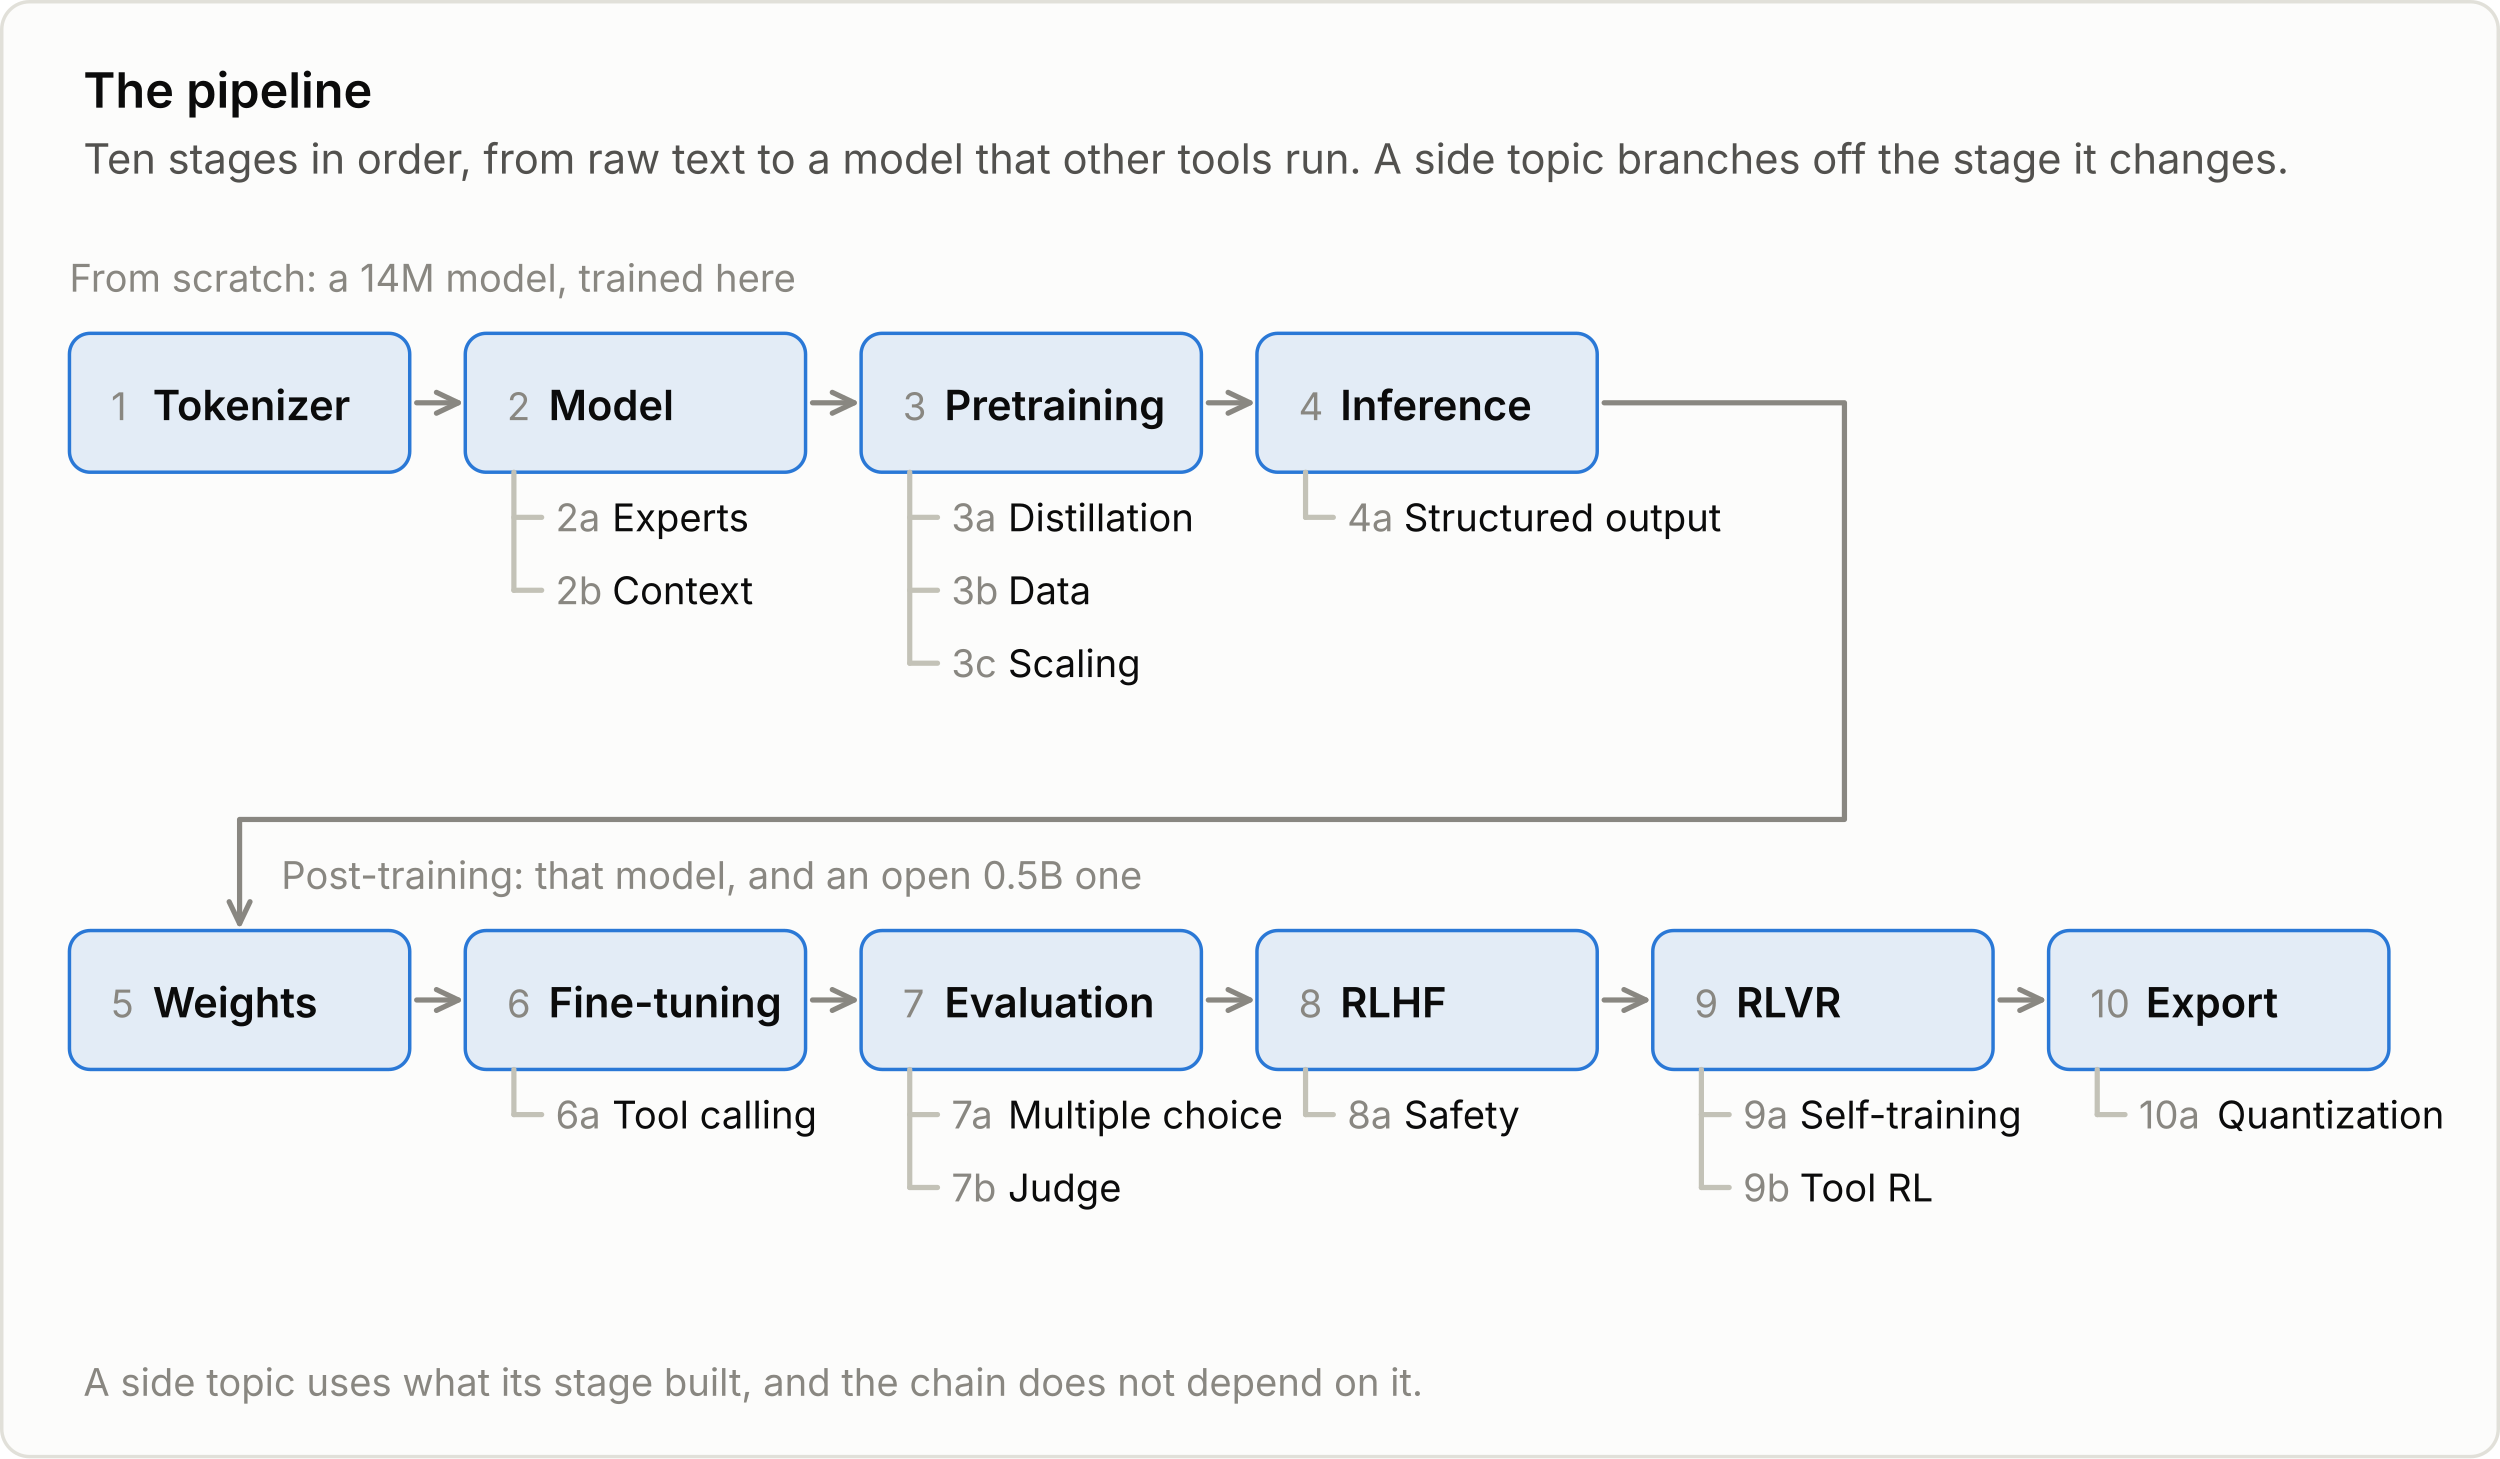
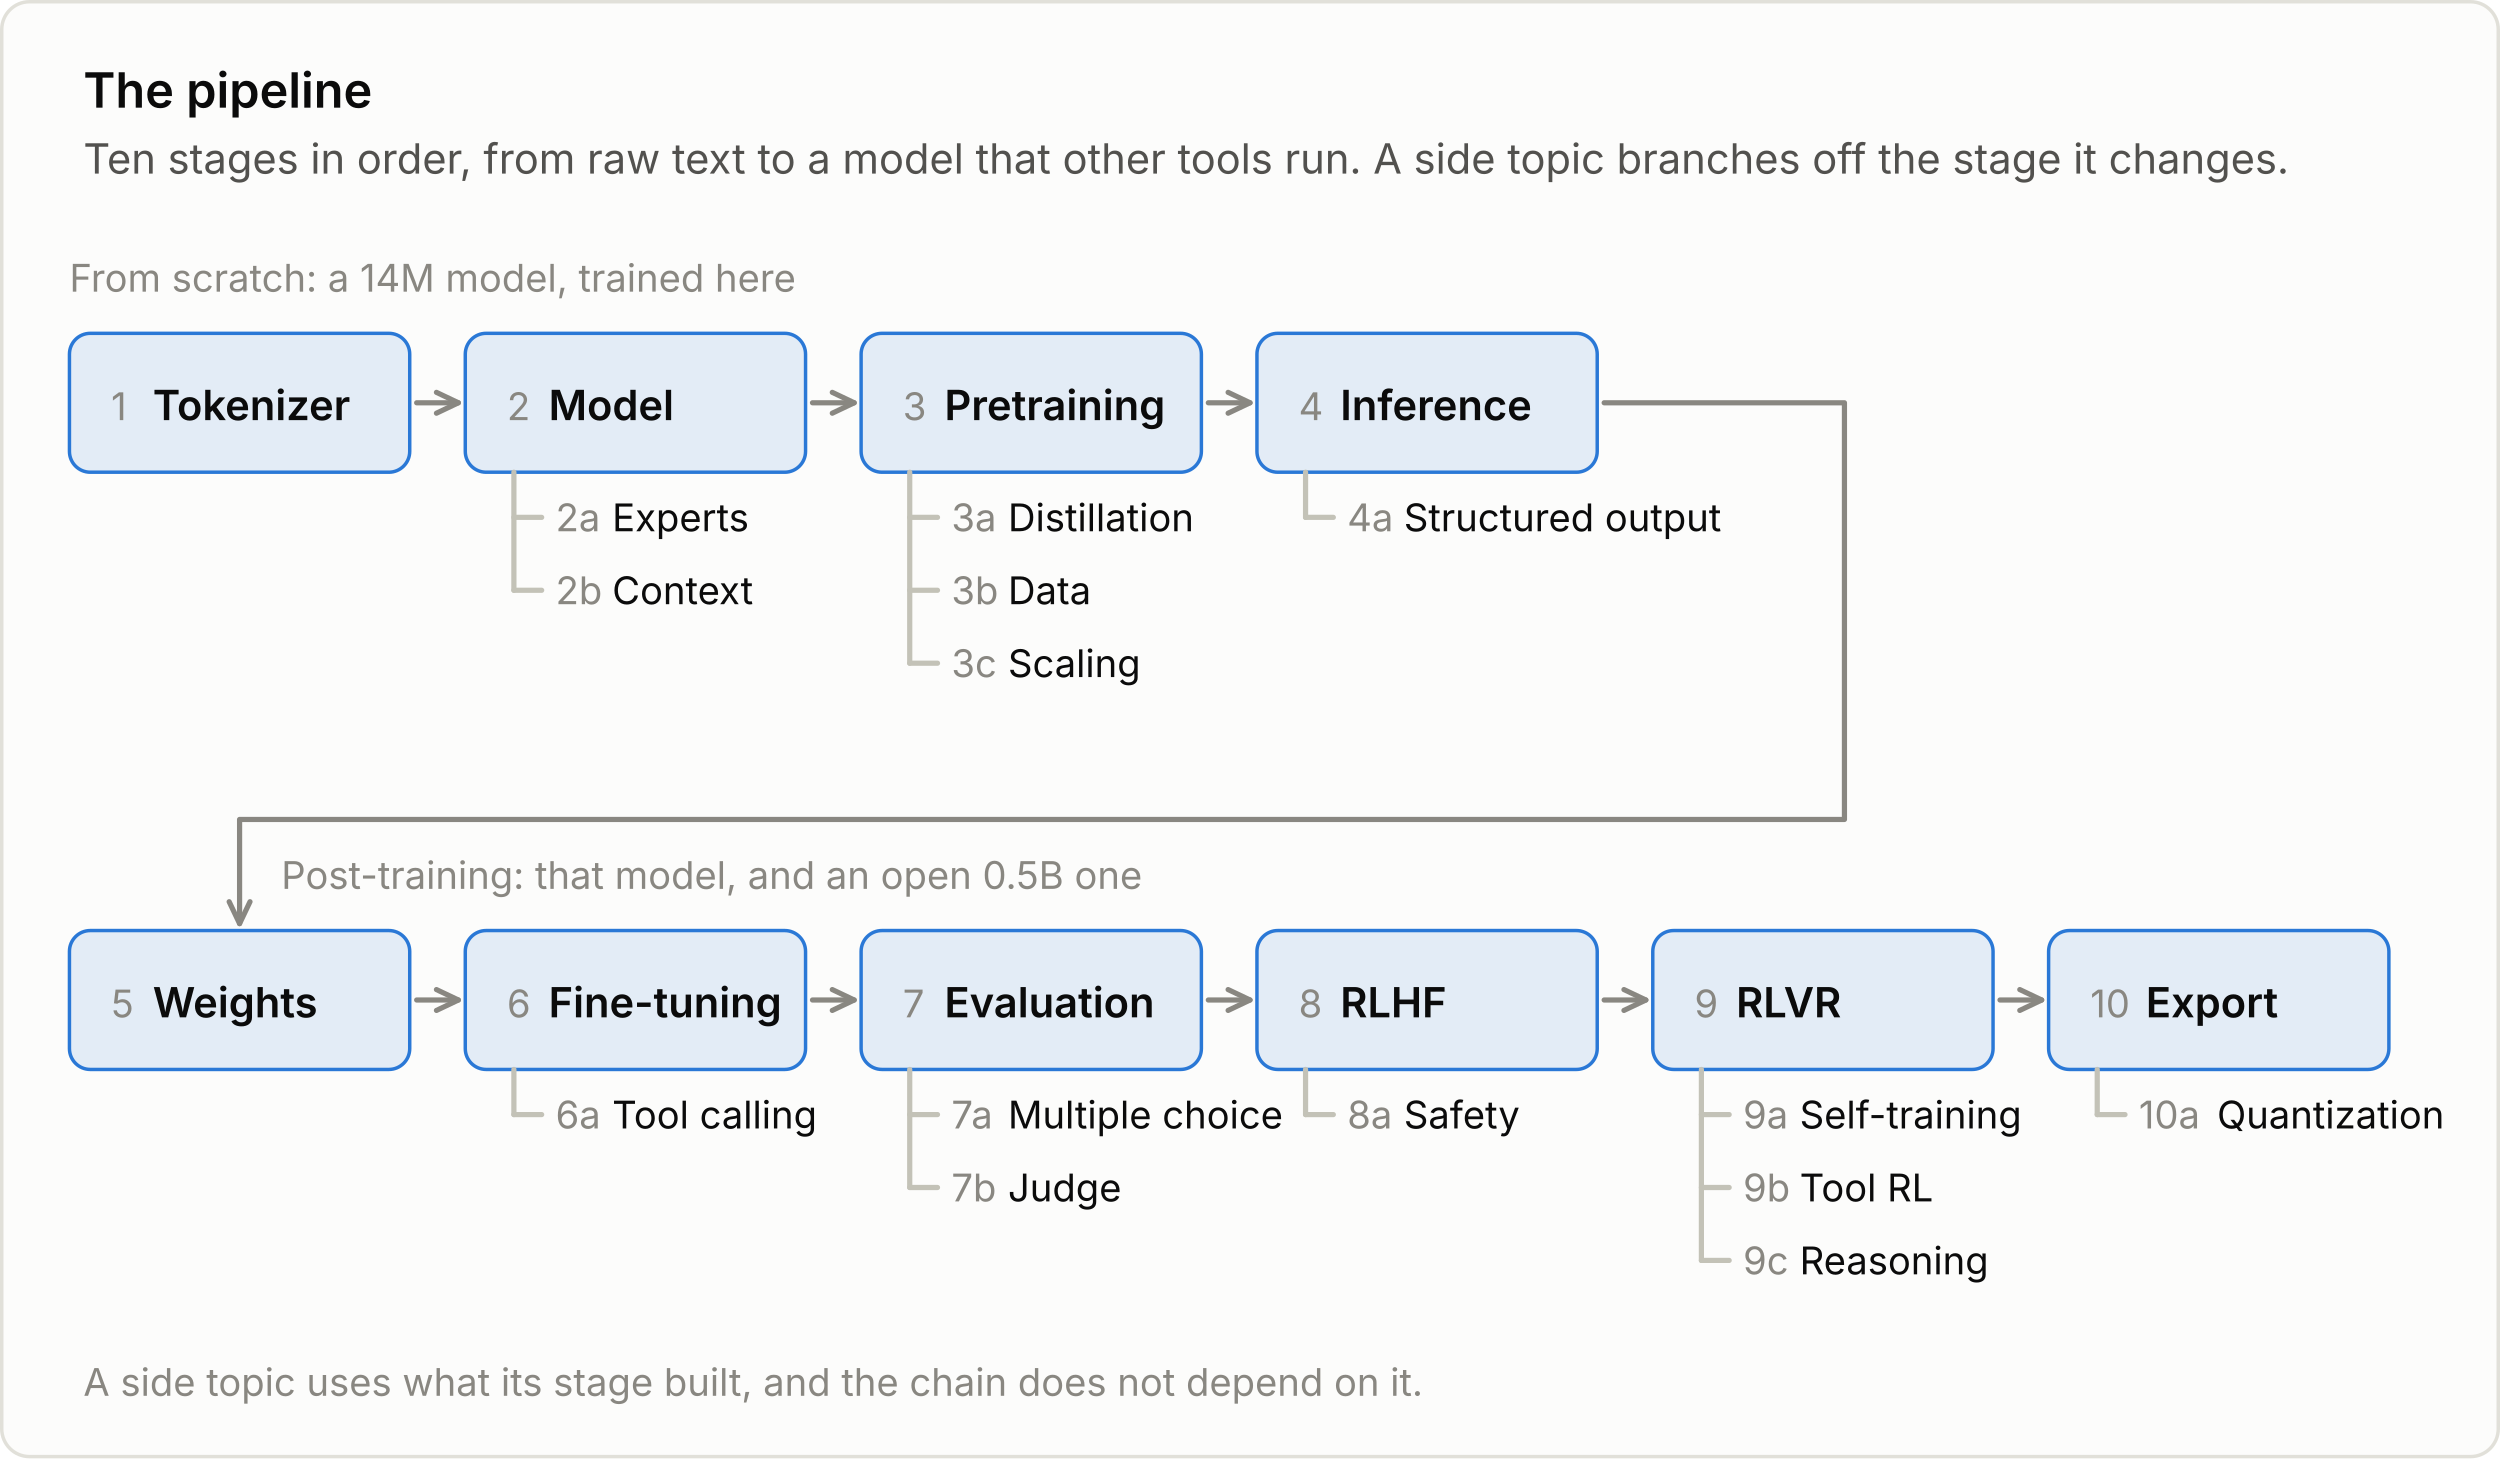
<svg xmlns="http://www.w3.org/2000/svg" width="720" height="420" viewBox="0 0 720 420" role="img">
  <style>text{font-family:system-ui,-apple-system,'Segoe UI',sans-serif}.f-surface{fill:#fcfcfb}.s-surface{stroke:#fcfcfb}.f-ink{fill:#0b0b0b}.s-ink{stroke:#0b0b0b}.f-ink2{fill:#52514e}.s-ink2{stroke:#52514e}.f-muted{fill:#898781}.s-muted{stroke:#898781}.f-grid{fill:#e1e0d9}.s-grid{stroke:#e1e0d9}.f-axis{fill:#c3c2b7}.s-axis{stroke:#c3c2b7}.f-s1{fill:#2a78d6}.s-s1{stroke:#2a78d6}.f-s2{fill:#eb6834}.s-s2{stroke:#eb6834}.f-s3{fill:#1baf7a}.s-s3{stroke:#1baf7a}@media(prefers-color-scheme:dark){.f-surface{fill:#1a1a19}.s-surface{stroke:#1a1a19}.f-ink{fill:#f0efec}.s-ink{stroke:#f0efec}.f-ink2{fill:#c3c2b7}.s-ink2{stroke:#c3c2b7}.f-muted{fill:#898781}.s-muted{stroke:#898781}.f-grid{fill:#2c2c2a}.s-grid{stroke:#2c2c2a}.f-axis{fill:#383835}.s-axis{stroke:#383835}.f-s1{fill:#3987e5}.s-s1{stroke:#3987e5}.f-s2{fill:#d95926}.s-s2{stroke:#d95926}.f-s3{fill:#199e70}.s-s3{stroke:#199e70}}</style>
  <rect class="f-surface s-grid" x="0.5" y="0.5" width="719" height="419" rx="8" stroke-width="1" />
  <text class="f-ink" x="24" y="31" font-size="14" text-anchor="start" font-weight="600">The pipeline</text>
  <text class="f-ink2" x="24" y="50" font-size="12" text-anchor="start">Ten stages in order, from raw text to a model that other tools run. A side topic branches off the stage it changes.</text>
  <text class="f-muted" x="20" y="84" font-size="11" text-anchor="start">From scratch: a 14M model, trained here</text>
  <rect class="f-s1 s-s1" x="20" y="96" width="98" height="40" rx="6" stroke-width="1" fill-opacity="0.12" />
  <text class="f-muted" x="32" y="121" font-size="11" text-anchor="start">1</text>
  <text class="f-ink" x="44" y="121" font-size="12" text-anchor="start" font-weight="600">Tokenizer</text>
  <rect class="f-s1 s-s1" x="134" y="96" width="98" height="40" rx="6" stroke-width="1" fill-opacity="0.12" />
  <text class="f-muted" x="146" y="121" font-size="11" text-anchor="start">2</text>
  <text class="f-ink" x="158" y="121" font-size="12" text-anchor="start" font-weight="600">Model</text>
  <path class="s-muted " d="M120 116 L132 116" fill="none" stroke-width="1.5" stroke-linejoin="round" stroke-linecap="round" />
  <path class="s-muted " d="M125.7 113 L132 116 L125.7 119" fill="none" stroke-width="1.5" stroke-linejoin="round" stroke-linecap="round" />
  <line class="s-axis" x1="148" y1="136" x2="148" y2="170" stroke-width="1.5" stroke-linecap="round" />
  <line class="s-axis" x1="148" y1="149" x2="156" y2="149" stroke-width="1.5" stroke-linecap="round" />
  <text class="f-muted" x="160" y="153" font-size="11" text-anchor="start">2a</text>
  <text class="f-ink" x="176.3" y="153" font-size="11" text-anchor="start">Experts</text>
  <line class="s-axis" x1="148" y1="170" x2="156" y2="170" stroke-width="1.5" stroke-linecap="round" />
  <text class="f-muted" x="160" y="174" font-size="11" text-anchor="start">2b</text>
  <text class="f-ink" x="176.3" y="174" font-size="11" text-anchor="start">Context</text>
  <rect class="f-s1 s-s1" x="248" y="96" width="98" height="40" rx="6" stroke-width="1" fill-opacity="0.12" />
  <text class="f-muted" x="260" y="121" font-size="11" text-anchor="start">3</text>
  <text class="f-ink" x="272" y="121" font-size="12" text-anchor="start" font-weight="600">Pretraining</text>
  <path class="s-muted " d="M234 116 L246 116" fill="none" stroke-width="1.5" stroke-linejoin="round" stroke-linecap="round" />
  <path class="s-muted " d="M239.7 113 L246 116 L239.7 119" fill="none" stroke-width="1.5" stroke-linejoin="round" stroke-linecap="round" />
  <line class="s-axis" x1="262" y1="136" x2="262" y2="191" stroke-width="1.5" stroke-linecap="round" />
  <line class="s-axis" x1="262" y1="149" x2="270" y2="149" stroke-width="1.5" stroke-linecap="round" />
  <text class="f-muted" x="274" y="153" font-size="11" text-anchor="start">3a</text>
  <text class="f-ink" x="290.3" y="153" font-size="11" text-anchor="start">Distillation</text>
  <line class="s-axis" x1="262" y1="170" x2="270" y2="170" stroke-width="1.5" stroke-linecap="round" />
  <text class="f-muted" x="274" y="174" font-size="11" text-anchor="start">3b</text>
  <text class="f-ink" x="290.3" y="174" font-size="11" text-anchor="start">Data</text>
  <line class="s-axis" x1="262" y1="191" x2="270" y2="191" stroke-width="1.5" stroke-linecap="round" />
  <text class="f-muted" x="274" y="195" font-size="11" text-anchor="start">3c</text>
  <text class="f-ink" x="290.3" y="195" font-size="11" text-anchor="start">Scaling</text>
  <rect class="f-s1 s-s1" x="362" y="96" width="98" height="40" rx="6" stroke-width="1" fill-opacity="0.12" />
  <text class="f-muted" x="374" y="121" font-size="11" text-anchor="start">4</text>
  <text class="f-ink" x="386" y="121" font-size="12" text-anchor="start" font-weight="600">Inference</text>
  <path class="s-muted " d="M348 116 L360 116" fill="none" stroke-width="1.5" stroke-linejoin="round" stroke-linecap="round" />
  <path class="s-muted " d="M353.7 113 L360 116 L353.7 119" fill="none" stroke-width="1.5" stroke-linejoin="round" stroke-linecap="round" />
  <line class="s-axis" x1="376" y1="136" x2="376" y2="149" stroke-width="1.5" stroke-linecap="round" />
  <line class="s-axis" x1="376" y1="149" x2="384" y2="149" stroke-width="1.5" stroke-linecap="round" />
  <text class="f-muted" x="388" y="153" font-size="11" text-anchor="start">4a</text>
  <text class="f-ink" x="404.3" y="153" font-size="11" text-anchor="start">Structured output</text>
  <text class="f-muted" x="81" y="256" font-size="11" text-anchor="start">Post-training: that model, and an open 0.5B one</text>
  <rect class="f-s1 s-s1" x="20" y="268" width="98" height="40" rx="6" stroke-width="1" fill-opacity="0.12" />
  <text class="f-muted" x="32" y="293" font-size="11" text-anchor="start">5</text>
  <text class="f-ink" x="44" y="293" font-size="12" text-anchor="start" font-weight="600">Weights</text>
  <rect class="f-s1 s-s1" x="134" y="268" width="98" height="40" rx="6" stroke-width="1" fill-opacity="0.12" />
  <text class="f-muted" x="146" y="293" font-size="11" text-anchor="start">6</text>
  <text class="f-ink" x="158" y="293" font-size="12" text-anchor="start" font-weight="600">Fine-tuning</text>
  <path class="s-muted " d="M120 288 L132 288" fill="none" stroke-width="1.5" stroke-linejoin="round" stroke-linecap="round" />
  <path class="s-muted " d="M125.7 285 L132 288 L125.7 291" fill="none" stroke-width="1.5" stroke-linejoin="round" stroke-linecap="round" />
  <line class="s-axis" x1="148" y1="308" x2="148" y2="321" stroke-width="1.5" stroke-linecap="round" />
  <line class="s-axis" x1="148" y1="321" x2="156" y2="321" stroke-width="1.5" stroke-linecap="round" />
  <text class="f-muted" x="160" y="325" font-size="11" text-anchor="start">6a</text>
  <text class="f-ink" x="176.3" y="325" font-size="11" text-anchor="start">Tool calling</text>
  <rect class="f-s1 s-s1" x="248" y="268" width="98" height="40" rx="6" stroke-width="1" fill-opacity="0.12" />
  <text class="f-muted" x="260" y="293" font-size="11" text-anchor="start">7</text>
  <text class="f-ink" x="272" y="293" font-size="12" text-anchor="start" font-weight="600">Evaluation</text>
  <path class="s-muted " d="M234 288 L246 288" fill="none" stroke-width="1.5" stroke-linejoin="round" stroke-linecap="round" />
  <path class="s-muted " d="M239.7 285 L246 288 L239.7 291" fill="none" stroke-width="1.5" stroke-linejoin="round" stroke-linecap="round" />
  <line class="s-axis" x1="262" y1="308" x2="262" y2="342" stroke-width="1.5" stroke-linecap="round" />
  <line class="s-axis" x1="262" y1="321" x2="270" y2="321" stroke-width="1.5" stroke-linecap="round" />
  <text class="f-muted" x="274" y="325" font-size="11" text-anchor="start">7a</text>
  <text class="f-ink" x="290.3" y="325" font-size="11" text-anchor="start">Multiple choice</text>
  <line class="s-axis" x1="262" y1="342" x2="270" y2="342" stroke-width="1.5" stroke-linecap="round" />
  <text class="f-muted" x="274" y="346" font-size="11" text-anchor="start">7b</text>
  <text class="f-ink" x="290.3" y="346" font-size="11" text-anchor="start">Judge</text>
  <rect class="f-s1 s-s1" x="362" y="268" width="98" height="40" rx="6" stroke-width="1" fill-opacity="0.12" />
  <text class="f-muted" x="374" y="293" font-size="11" text-anchor="start">8</text>
  <text class="f-ink" x="386" y="293" font-size="12" text-anchor="start" font-weight="600">RLHF</text>
  <path class="s-muted " d="M348 288 L360 288" fill="none" stroke-width="1.5" stroke-linejoin="round" stroke-linecap="round" />
  <path class="s-muted " d="M353.7 285 L360 288 L353.7 291" fill="none" stroke-width="1.5" stroke-linejoin="round" stroke-linecap="round" />
  <line class="s-axis" x1="376" y1="308" x2="376" y2="321" stroke-width="1.5" stroke-linecap="round" />
  <line class="s-axis" x1="376" y1="321" x2="384" y2="321" stroke-width="1.5" stroke-linecap="round" />
  <text class="f-muted" x="388" y="325" font-size="11" text-anchor="start">8a</text>
  <text class="f-ink" x="404.3" y="325" font-size="11" text-anchor="start">Safety</text>
  <rect class="f-s1 s-s1" x="476" y="268" width="98" height="40" rx="6" stroke-width="1" fill-opacity="0.12" />
  <text class="f-muted" x="488" y="293" font-size="11" text-anchor="start">9</text>
  <text class="f-ink" x="500" y="293" font-size="12" text-anchor="start" font-weight="600">RLVR</text>
  <path class="s-muted " d="M462 288 L474 288" fill="none" stroke-width="1.5" stroke-linejoin="round" stroke-linecap="round" />
  <path class="s-muted " d="M467.7 285 L474 288 L467.7 291" fill="none" stroke-width="1.5" stroke-linejoin="round" stroke-linecap="round" />
-   <line class="s-axis" x1="490" y1="308" x2="490" y2="342" stroke-width="1.5" stroke-linecap="round" />
+   <line class="s-axis" x1="490" y1="308" x2="490" y2="363" stroke-width="1.5" stroke-linecap="round" />
  <line class="s-axis" x1="490" y1="321" x2="498" y2="321" stroke-width="1.5" stroke-linecap="round" />
  <text class="f-muted" x="502" y="325" font-size="11" text-anchor="start">9a</text>
  <text class="f-ink" x="518.3" y="325" font-size="11" text-anchor="start">Self-training</text>
  <line class="s-axis" x1="490" y1="342" x2="498" y2="342" stroke-width="1.5" stroke-linecap="round" />
  <text class="f-muted" x="502" y="346" font-size="11" text-anchor="start">9b</text>
  <text class="f-ink" x="518.3" y="346" font-size="11" text-anchor="start">Tool RL</text>
+   <line class="s-axis" x1="490" y1="363" x2="498" y2="363" stroke-width="1.5" stroke-linecap="round" />
+   <text class="f-muted" x="502" y="367" font-size="11" text-anchor="start">9c</text>
+   <text class="f-ink" x="518.3" y="367" font-size="11" text-anchor="start">Reasoning</text>
  <rect class="f-s1 s-s1" x="590" y="268" width="98" height="40" rx="6" stroke-width="1" fill-opacity="0.12" />
  <text class="f-muted" x="602" y="293" font-size="11" text-anchor="start">10</text>
  <text class="f-ink" x="618" y="293" font-size="12" text-anchor="start" font-weight="600">Export</text>
  <path class="s-muted " d="M576 288 L588 288" fill="none" stroke-width="1.5" stroke-linejoin="round" stroke-linecap="round" />
  <path class="s-muted " d="M581.7 285 L588 288 L581.7 291" fill="none" stroke-width="1.5" stroke-linejoin="round" stroke-linecap="round" />
  <line class="s-axis" x1="604" y1="308" x2="604" y2="321" stroke-width="1.5" stroke-linecap="round" />
  <line class="s-axis" x1="604" y1="321" x2="612" y2="321" stroke-width="1.5" stroke-linecap="round" />
  <text class="f-muted" x="616" y="325" font-size="11" text-anchor="start">10a</text>
  <text class="f-ink" x="638.5" y="325" font-size="11" text-anchor="start">Quantization</text>
  <path class="s-muted " d="M462 116 L531.2 116 L531.2 236 L69 236 L69 266" fill="none" stroke-width="1.5" stroke-linejoin="round" stroke-linecap="round" />
  <path class="s-muted " d="M72 259.7 L69 266 L66 259.7" fill="none" stroke-width="1.5" stroke-linejoin="round" stroke-linecap="round" />
  <text class="f-muted" x="24" y="402" font-size="11" text-anchor="start">A side topic uses what its stage built, and the chain does not depend on it.</text>
</svg>
